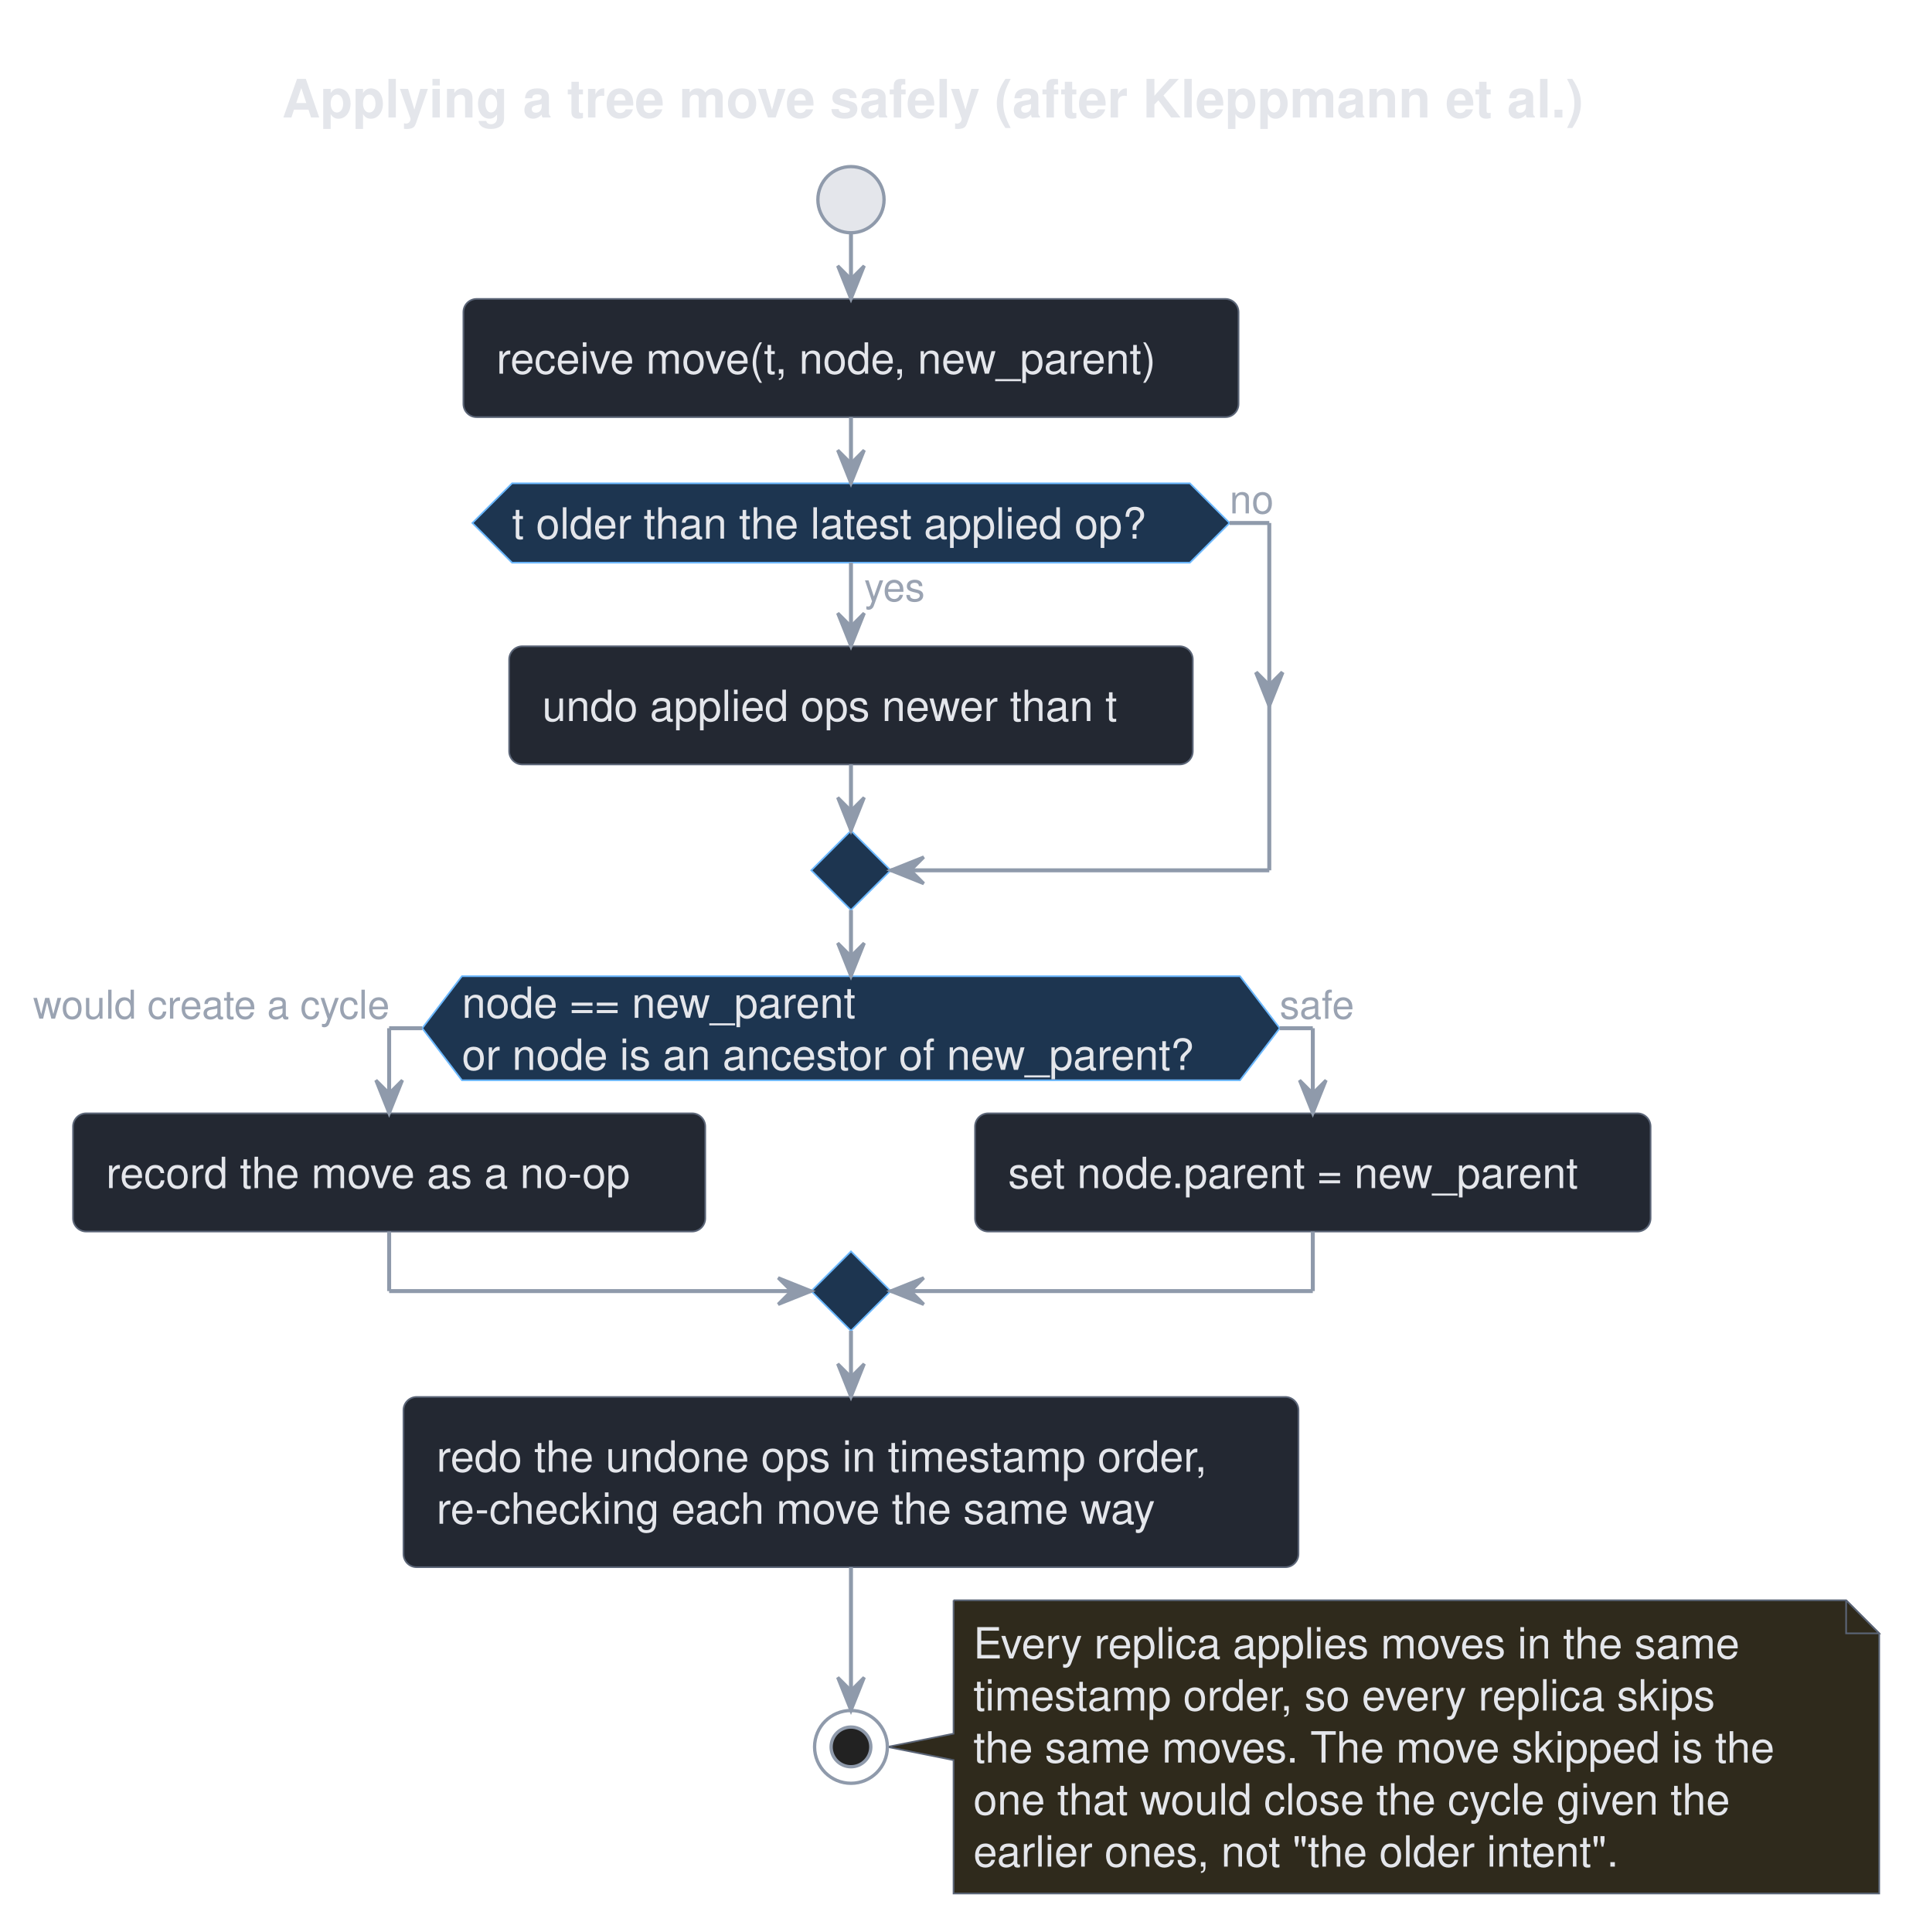
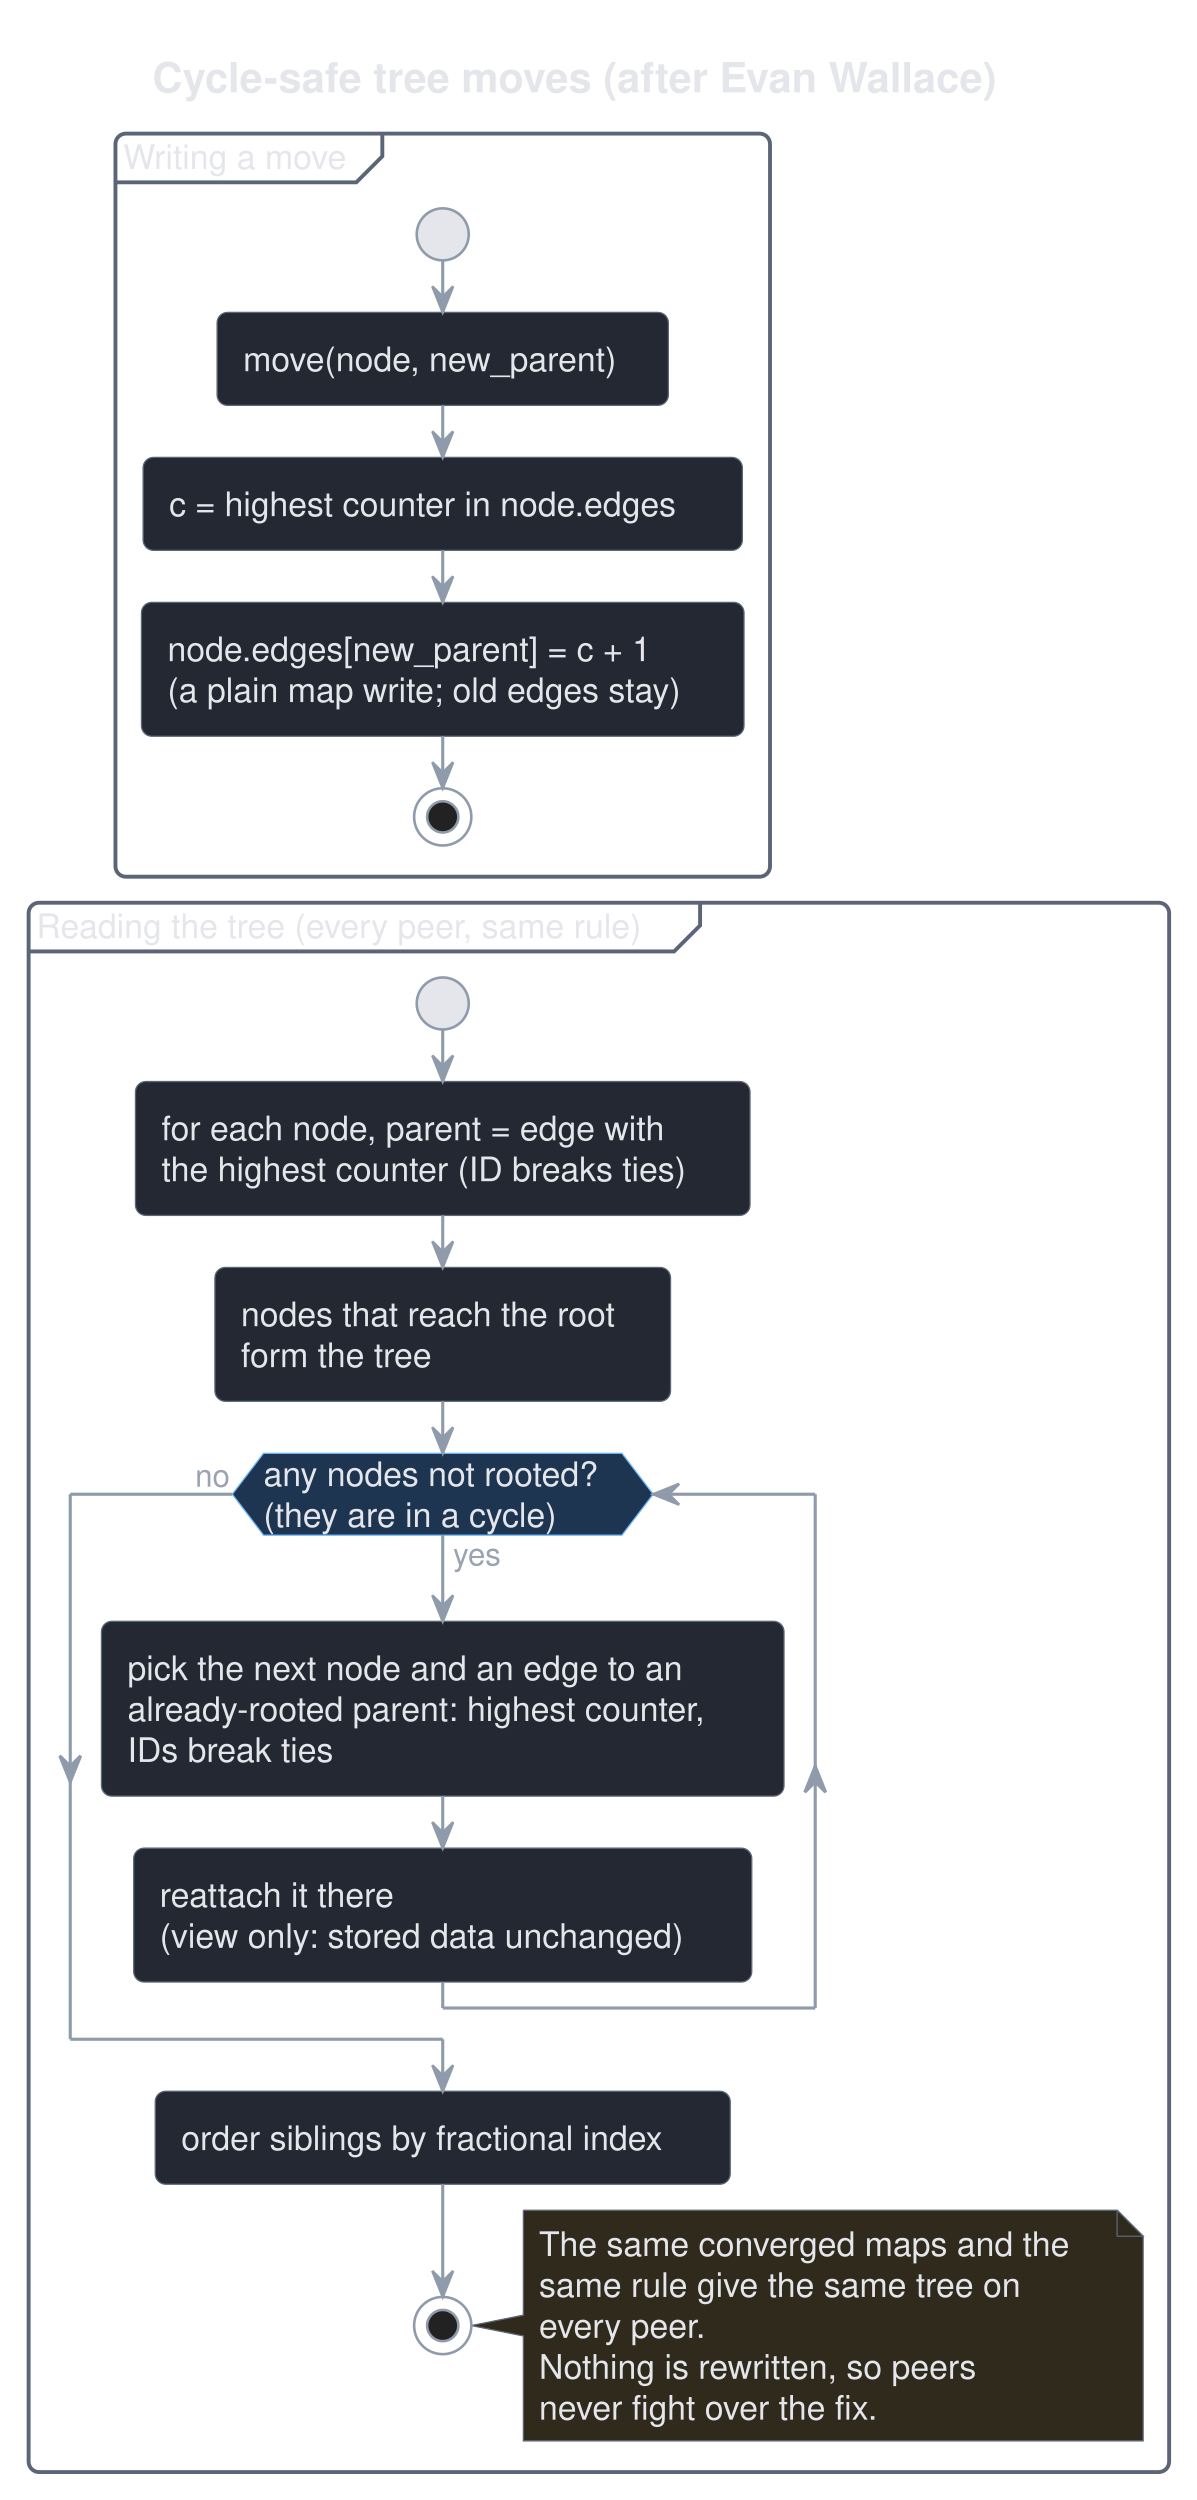
- <svg xmlns="http://www.w3.org/2000/svg" contentStyleType="text/css" data-diagram-type="ACTIVITY" height="584px" preserveAspectRatio="none" style="width:579px;height:584px;" version="1.1" viewBox="0 0 579 584" width="579px" zoomAndPan="magnify">
+ <svg xmlns="http://www.w3.org/2000/svg" contentStyleType="text/css" data-diagram-type="ACTIVITY" height="961px" preserveAspectRatio="none" style="width:460px;height:961px;" version="1.1" viewBox="0 0 460 961" width="460px" zoomAndPan="magnify">
  <defs />
  <g>
    <g class="title" data-source-line="2">
-       <text fill="#E4E6EB" font-family="Helvetica" font-size="16" font-weight="bold" lengthAdjust="spacing" textLength="406.531" x="85.221" y="35.5">Applying a tree move safely (after Kleppmann et al.)</text>
+       <text fill="#E4E6EB" font-family="Helvetica" font-size="16" font-weight="bold" lengthAdjust="spacing" textLength="340.25" x="58.583" y="35.5">Cycle-safe tree moves (after Evan Wallace)</text>
    </g>
-     <ellipse cx="257.199" cy="60.359" fill="#E4E6EB" rx="10" ry="10" style="stroke:#8F9AAB;stroke-width:1;" />
-     <rect fill="#232832" height="35.73" rx="4" ry="4" style="stroke:#5B6577;stroke-width:0.5;" width="234.284" x="140.057" y="90.359" />
-     <text fill="#E4E6EB" font-family="Helvetica" font-size="13" lengthAdjust="spacing" textLength="214.284" x="150.057" y="112.953">receive move(t, node, new_parent)</text>
-     <rect fill="#232832" height="35.73" rx="4" ry="4" style="stroke:#5B6577;stroke-width:0.5;" width="206.621" x="153.889" y="195.349" />
-     <text fill="#E4E6EB" font-family="Helvetica" font-size="13" lengthAdjust="spacing" textLength="186.621" x="163.889" y="217.942">undo applied ops newer than t</text>
-     <polygon fill="#1D3550" points="154.77,146.089,359.628,146.089,371.628,158.089,359.628,170.089,154.77,170.089,142.77,158.089,154.77,146.089" style="stroke:#6CB8FF;stroke-width:0.5;" />
-     <text fill="#9AA3B2" font-family="Helvetica" font-size="12" lengthAdjust="spacing" textLength="20.074" x="261.199" y="181.714">yes</text>
-     <text fill="#E4E6EB" font-family="Helvetica" font-size="13" lengthAdjust="spacing" textLength="204.858" x="154.77" y="162.818">t older than the latest applied op?</text>
-     <text fill="#9AA3B2" font-family="Helvetica" font-size="12" lengthAdjust="spacing" textLength="14.285" x="371.628" y="155.194">no</text>
-     <polygon fill="#1D3550" points="257.199,251.078,269.199,263.078,257.199,275.078,245.199,263.078,257.199,251.078" style="stroke:#6CB8FF;stroke-width:0.5;" />
-     <polygon fill="#1D3550" points="139.615,295.078,374.783,295.078,386.783,310.808,374.783,326.537,139.615,326.537,127.615,310.808,139.615,295.078" style="stroke:#6CB8FF;stroke-width:0.5;" />
-     <text fill="#E4E6EB" font-family="Helvetica" font-size="13" lengthAdjust="spacing" textLength="127.023" x="139.615" y="307.672">node == new_parent</text>
-     <text fill="#E4E6EB" font-family="Helvetica" font-size="13" lengthAdjust="spacing" textLength="235.168" x="139.615" y="323.401">or node is an ancestor of new_parent?</text>
-     <text fill="#9AA3B2" font-family="Helvetica" font-size="12" lengthAdjust="spacing" textLength="117.615" x="10" y="307.913">would create a cycle</text>
-     <text fill="#9AA3B2" font-family="Helvetica" font-size="12" lengthAdjust="spacing" textLength="24.51" x="386.783" y="307.913">safe</text>
-     <rect fill="#232832" height="35.73" rx="4" ry="4" style="stroke:#5B6577;stroke-width:0.5;" width="191.088" x="22.071" y="336.537" />
-     <text fill="#E4E6EB" font-family="Helvetica" font-size="13" lengthAdjust="spacing" textLength="171.088" x="32.071" y="359.131">record the move as a no-op</text>
-     <rect fill="#232832" height="35.73" rx="4" ry="4" style="stroke:#5B6577;stroke-width:0.5;" width="204.184" x="294.691" y="336.537" />
-     <text fill="#E4E6EB" font-family="Helvetica" font-size="13" lengthAdjust="spacing" textLength="184.184" x="304.691" y="359.131">set node.parent = new_parent</text>
-     <polygon fill="#1D3550" points="257.199,378.267,269.199,390.267,257.199,402.267,245.199,390.267,257.199,378.267" style="stroke:#6CB8FF;stroke-width:0.5;" />
-     <rect fill="#232832" height="51.459" rx="4" ry="4" style="stroke:#5B6577;stroke-width:0.5;" width="270.51" x="121.944" y="422.267" />
-     <text fill="#E4E6EB" font-family="Helvetica" font-size="13" lengthAdjust="spacing" textLength="250.51" x="131.944" y="444.86">redo the undone ops in timestamp order,</text>
-     <text fill="#E4E6EB" font-family="Helvetica" font-size="13" lengthAdjust="spacing" textLength="234.743" x="131.944" y="460.59">re-checking each move the same way</text>
-     <path d="M288.199,483.726 L288.199,524.049 L268.199,528.049 L288.199,532.049 L288.199,572.373 A0,0 0 0 0 288.199,572.373 L567.974,572.373 A0,0 0 0 0 567.974,572.373 L567.974,493.726 L557.974,483.726 L288.199,483.726 A0,0 0 0 0 288.199,483.726" fill="#2F2A1C" style="stroke:#5B6577;stroke-width:0.5;" />
-     <path d="M557.974,483.726 L557.974,493.726 L567.974,493.726 L557.974,483.726" fill="#2F2A1C" style="stroke:#5B6577;stroke-width:0.5;" />
-     <text fill="#E4E6EB" font-family="Helvetica" font-size="13" lengthAdjust="spacing" textLength="246.657" x="294.199" y="501.319">Every replica applies moves in the same</text>
-     <text fill="#E4E6EB" font-family="Helvetica" font-size="13" lengthAdjust="spacing" textLength="242.023" x="294.199" y="517.049">timestamp order, so every replica skips</text>
-     <text fill="#E4E6EB" font-family="Helvetica" font-size="13" lengthAdjust="spacing" textLength="258.775" x="294.199" y="532.778">the same moves. The move skipped is the</text>
-     <text fill="#E4E6EB" font-family="Helvetica" font-size="13" lengthAdjust="spacing" textLength="247.793" x="294.199" y="548.508">one that would close the cycle given the</text>
-     <text fill="#E4E6EB" font-family="Helvetica" font-size="13" lengthAdjust="spacing" textLength="211.561" x="294.199" y="564.237">earlier ones, not "the older intent".</text>
-     <ellipse cx="257.199" cy="528.049" fill="none" rx="11" ry="11" style="stroke:#8F9AAB;stroke-width:1;" />
-     <ellipse cx="257.199" cy="528.049" fill="#222222" rx="6" ry="6" style="stroke:#8F9AAB;stroke-width:1;" />
-     <line style="stroke:#8F9AAB;stroke-width:1.2;" x1="257.199" x2="257.199" y1="70.359" y2="90.359" />
-     <polygon fill="#8F9AAB" points="253.199,80.359,257.199,90.359,261.199,80.359,257.199,84.359" style="stroke:#8F9AAB;stroke-width:1;" />
-     <line style="stroke:#8F9AAB;stroke-width:1.2;" x1="257.199" x2="257.199" y1="170.089" y2="195.349" />
-     <polygon fill="#8F9AAB" points="253.199,185.349,257.199,195.349,261.199,185.349,257.199,189.349" style="stroke:#8F9AAB;stroke-width:1;" />
-     <line style="stroke:#8F9AAB;stroke-width:1.2;" x1="371.628" x2="383.628" y1="158.089" y2="158.089" />
-     <polygon fill="#8F9AAB" points="379.628,203.213,383.628,213.213,387.628,203.213,383.628,207.213" style="stroke:#8F9AAB;stroke-width:1.2;" />
-     <line style="stroke:#8F9AAB;stroke-width:1.2;" x1="383.628" x2="383.628" y1="158.089" y2="263.078" />
-     <line style="stroke:#8F9AAB;stroke-width:1.2;" x1="383.628" x2="269.199" y1="263.078" y2="263.078" />
-     <polygon fill="#8F9AAB" points="279.199,259.078,269.199,263.078,279.199,267.078,275.199,263.078" style="stroke:#8F9AAB;stroke-width:1;" />
-     <line style="stroke:#8F9AAB;stroke-width:1.2;" x1="257.199" x2="257.199" y1="231.078" y2="251.078" />
-     <polygon fill="#8F9AAB" points="253.199,241.078,257.199,251.078,261.199,241.078,257.199,245.078" style="stroke:#8F9AAB;stroke-width:1;" />
-     <line style="stroke:#8F9AAB;stroke-width:1.2;" x1="257.199" x2="257.199" y1="126.089" y2="146.089" />
-     <polygon fill="#8F9AAB" points="253.199,136.089,257.199,146.089,261.199,136.089,257.199,140.089" style="stroke:#8F9AAB;stroke-width:1;" />
-     <line style="stroke:#8F9AAB;stroke-width:1.2;" x1="127.615" x2="117.615" y1="310.808" y2="310.808" />
-     <line style="stroke:#8F9AAB;stroke-width:1.2;" x1="117.615" x2="117.615" y1="310.808" y2="336.537" />
-     <polygon fill="#8F9AAB" points="113.615,326.537,117.615,336.537,121.615,326.537,117.615,330.537" style="stroke:#8F9AAB;stroke-width:1;" />
-     <line style="stroke:#8F9AAB;stroke-width:1.2;" x1="386.783" x2="396.783" y1="310.808" y2="310.808" />
-     <line style="stroke:#8F9AAB;stroke-width:1.2;" x1="396.783" x2="396.783" y1="310.808" y2="336.537" />
-     <polygon fill="#8F9AAB" points="392.783,326.537,396.783,336.537,400.783,326.537,396.783,330.537" style="stroke:#8F9AAB;stroke-width:1;" />
-     <line style="stroke:#8F9AAB;stroke-width:1.2;" x1="117.615" x2="117.615" y1="372.267" y2="390.267" />
-     <line style="stroke:#8F9AAB;stroke-width:1.2;" x1="117.615" x2="245.199" y1="390.267" y2="390.267" />
-     <polygon fill="#8F9AAB" points="235.199,386.267,245.199,390.267,235.199,394.267,239.199,390.267" style="stroke:#8F9AAB;stroke-width:1;" />
-     <line style="stroke:#8F9AAB;stroke-width:1.2;" x1="396.783" x2="396.783" y1="372.267" y2="390.267" />
-     <line style="stroke:#8F9AAB;stroke-width:1.2;" x1="396.783" x2="269.199" y1="390.267" y2="390.267" />
-     <polygon fill="#8F9AAB" points="279.199,386.267,269.199,390.267,279.199,394.267,275.199,390.267" style="stroke:#8F9AAB;stroke-width:1;" />
-     <line style="stroke:#8F9AAB;stroke-width:1.2;" x1="257.199" x2="257.199" y1="275.078" y2="295.078" />
-     <polygon fill="#8F9AAB" points="253.199,285.078,257.199,295.078,261.199,285.078,257.199,289.078" style="stroke:#8F9AAB;stroke-width:1;" />
-     <line style="stroke:#8F9AAB;stroke-width:1.2;" x1="257.199" x2="257.199" y1="402.267" y2="422.267" />
-     <polygon fill="#8F9AAB" points="253.199,412.267,257.199,422.267,261.199,412.267,257.199,416.267" style="stroke:#8F9AAB;stroke-width:1;" />
-     <line style="stroke:#8F9AAB;stroke-width:1.2;" x1="257.199" x2="257.199" y1="473.726" y2="517.049" />
-     <polygon fill="#8F9AAB" points="253.199,507.049,257.199,517.049,261.199,507.049,257.199,511.049" style="stroke:#8F9AAB;stroke-width:1;" />
+     <rect fill="none" height="285.647" rx="4" ry="4" style="stroke:#5B6577;stroke-width:1.5;" width="251.618" x="44.377" y="51.359" />
+     <path d="M146.964,51.359 L146.964,60.089 L136.964,70.089 L44.377,70.089" fill="none" style="stroke:#5B6577;stroke-width:1.5;" />
+     <text fill="#E4E6EB" font-family="Helvetica" font-size="13" lengthAdjust="spacing" textLength="92.587" x="47.377" y="64.953">Writing a move</text>
+     <ellipse cx="170.186" cy="90.089" fill="#E4E6EB" rx="10" ry="10" style="stroke:#8F9AAB;stroke-width:1;" />
+     <rect fill="#232832" height="35.73" rx="4" ry="4" style="stroke:#5B6577;stroke-width:0.5;" width="173.461" x="83.456" y="120.089" />
+     <text fill="#E4E6EB" font-family="Helvetica" font-size="13" lengthAdjust="spacing" textLength="153.461" x="93.456" y="142.683">move(node, new_parent)</text>
+     <rect fill="#232832" height="35.73" rx="4" ry="4" style="stroke:#5B6577;stroke-width:0.5;" width="230.355" x="55.009" y="175.818" />
+     <text fill="#E4E6EB" font-family="Helvetica" font-size="13" lengthAdjust="spacing" textLength="210.355" x="65.009" y="198.412">c = highest counter in node.edges</text>
+     <rect fill="#232832" height="51.459" rx="4" ry="4" style="stroke:#5B6577;stroke-width:0.5;" width="231.618" x="54.377" y="231.548" />
+     <text fill="#E4E6EB" font-family="Helvetica" font-size="13" lengthAdjust="spacing" textLength="198.231" x="64.377" y="254.142">node.edges[new_parent] = c + 1</text>
+     <text fill="#E4E6EB" font-family="Helvetica" font-size="13" lengthAdjust="spacing" textLength="211.618" x="64.377" y="269.871">(a plain map write; old edges stay)</text>
+     <ellipse cx="170.186" cy="314.007" fill="none" rx="11" ry="11" style="stroke:#8F9AAB;stroke-width:1;" />
+     <ellipse cx="170.186" cy="314.007" fill="#222222" rx="6" ry="6" style="stroke:#8F9AAB;stroke-width:1;" />
+     <rect fill="none" height="603.256" rx="4" ry="4" style="stroke:#5B6577;stroke-width:1.5;" width="438.416" x="11" y="347.007" />
+     <path d="M269.111,347.007 L269.111,355.736 L259.111,365.736 L11,365.736" fill="none" style="stroke:#5B6577;stroke-width:1.5;" />
+     <text fill="#E4E6EB" font-family="Helvetica" font-size="13" lengthAdjust="spacing" textLength="248.111" x="14" y="360.601">Reading the tree (every peer, same rule)</text>
+     <ellipse cx="170.186" cy="385.736" fill="#E4E6EB" rx="10" ry="10" style="stroke:#8F9AAB;stroke-width:1;" />
+     <rect fill="#232832" height="51.459" rx="4" ry="4" style="stroke:#5B6577;stroke-width:0.5;" width="236.233" x="52.07" y="415.736" />
+     <text fill="#E4E6EB" font-family="Helvetica" font-size="13" lengthAdjust="spacing" textLength="209.276" x="62.07" y="438.33">for each node, parent = edge with</text>
+     <text fill="#E4E6EB" font-family="Helvetica" font-size="13" lengthAdjust="spacing" textLength="216.233" x="62.07" y="454.06">the highest counter (ID breaks ties)</text>
+     <rect fill="#232832" height="51.459" rx="4" ry="4" style="stroke:#5B6577;stroke-width:0.5;" width="175.137" x="82.618" y="487.195" />
+     <text fill="#E4E6EB" font-family="Helvetica" font-size="13" lengthAdjust="spacing" textLength="155.137" x="92.618" y="509.789">nodes that reach the root</text>
+     <text fill="#E4E6EB" font-family="Helvetica" font-size="13" lengthAdjust="spacing" textLength="80.025" x="92.618" y="525.519">form the tree</text>
+     <rect fill="#232832" height="67.189" rx="4" ry="4" style="stroke:#5B6577;stroke-width:0.5;" width="262.373" x="39" y="623.238" />
+     <text fill="#E4E6EB" font-family="Helvetica" font-size="13" lengthAdjust="spacing" textLength="228.103" x="49" y="645.832">pick the next node and an edge to an</text>
+     <text fill="#E4E6EB" font-family="Helvetica" font-size="13" lengthAdjust="spacing" textLength="242.373" x="49" y="661.562">already-rooted parent: highest counter,</text>
+     <text fill="#E4E6EB" font-family="Helvetica" font-size="13" lengthAdjust="spacing" textLength="83.757" x="49" y="677.291">IDs break ties</text>
+     <rect fill="#232832" height="51.459" rx="4" ry="4" style="stroke:#5B6577;stroke-width:0.5;" width="237.585" x="51.394" y="710.427" />
+     <text fill="#E4E6EB" font-family="Helvetica" font-size="13" lengthAdjust="spacing" textLength="97.398" x="61.394" y="733.02">reattach it there</text>
+     <text fill="#E4E6EB" font-family="Helvetica" font-size="13" lengthAdjust="spacing" textLength="217.585" x="61.394" y="748.75">(view only: stored data unchanged)</text>
+     <polygon fill="#1D3550" points="101.295,558.654,239.077,558.654,251.077,574.384,239.077,590.113,101.295,590.113,89.295,574.384,101.295,558.654" style="stroke:#6CB8FF;stroke-width:0.5;" />
+     <text fill="#9AA3B2" font-family="Helvetica" font-size="12" lengthAdjust="spacing" textLength="20.074" x="174.186" y="601.738">yes</text>
+     <text fill="#E4E6EB" font-family="Helvetica" font-size="13" lengthAdjust="spacing" textLength="137.782" x="101.295" y="571.248">any nodes not rooted?</text>
+     <text fill="#E4E6EB" font-family="Helvetica" font-size="13" lengthAdjust="spacing" textLength="121.723" x="101.295" y="586.977">(they are in a cycle)</text>
+     <text fill="#9AA3B2" font-family="Helvetica" font-size="12" lengthAdjust="spacing" textLength="14.285" x="75.01" y="571.489">no</text>
+     <rect fill="#232832" height="35.73" rx="4" ry="4" style="stroke:#5B6577;stroke-width:0.5;" width="221.018" x="59.678" y="803.886" />
+     <text fill="#E4E6EB" font-family="Helvetica" font-size="13" lengthAdjust="spacing" textLength="201.018" x="69.677" y="826.48">order siblings by fractional index</text>
+     <path d="M201.186,849.615 L201.186,889.939 L181.186,893.939 L201.186,897.939 L201.186,938.263 A0,0 0 0 0 201.186,938.263 L439.416,938.263 A0,0 0 0 0 439.416,938.263 L439.416,859.615 L429.416,849.615 L201.186,849.615 A0,0 0 0 0 201.186,849.615" fill="#2F2A1C" style="stroke:#5B6577;stroke-width:0.5;" />
+     <path d="M429.416,849.615 L429.416,859.615 L439.416,859.615 L429.416,849.615" fill="#2F2A1C" style="stroke:#5B6577;stroke-width:0.5;" />
+     <text fill="#E4E6EB" font-family="Helvetica" font-size="13" lengthAdjust="spacing" textLength="217.23" x="207.186" y="867.209">The same converged maps and the</text>
+     <text fill="#E4E6EB" font-family="Helvetica" font-size="13" lengthAdjust="spacing" textLength="196.809" x="207.186" y="882.938">same rule give the same tree on</text>
+     <text fill="#E4E6EB" font-family="Helvetica" font-size="13" lengthAdjust="spacing" textLength="70.078" x="207.186" y="898.668">every peer.</text>
+     <text fill="#E4E6EB" font-family="Helvetica" font-size="13" lengthAdjust="spacing" textLength="181.162" x="207.186" y="914.398">Nothing is rewritten, so peers</text>
+     <text fill="#E4E6EB" font-family="Helvetica" font-size="13" lengthAdjust="spacing" textLength="143.432" x="207.186" y="930.127">never fight over the fix.</text>
+     <ellipse cx="170.186" cy="893.939" fill="none" rx="11" ry="11" style="stroke:#8F9AAB;stroke-width:1;" />
+     <ellipse cx="170.186" cy="893.939" fill="#222222" rx="6" ry="6" style="stroke:#8F9AAB;stroke-width:1;" />
+     <line style="stroke:#8F9AAB;stroke-width:1.2;" x1="170.186" x2="170.186" y1="100.089" y2="120.089" />
+     <polygon fill="#8F9AAB" points="166.186,110.089,170.186,120.089,174.186,110.089,170.186,114.089" style="stroke:#8F9AAB;stroke-width:1;" />
+     <line style="stroke:#8F9AAB;stroke-width:1.2;" x1="170.186" x2="170.186" y1="155.818" y2="175.818" />
+     <polygon fill="#8F9AAB" points="166.186,165.818,170.186,175.818,174.186,165.818,170.186,169.818" style="stroke:#8F9AAB;stroke-width:1;" />
+     <line style="stroke:#8F9AAB;stroke-width:1.2;" x1="170.186" x2="170.186" y1="211.548" y2="231.548" />
+     <polygon fill="#8F9AAB" points="166.186,221.548,170.186,231.548,174.186,221.548,170.186,225.548" style="stroke:#8F9AAB;stroke-width:1;" />
+     <line style="stroke:#8F9AAB;stroke-width:1.2;" x1="170.186" x2="170.186" y1="283.007" y2="303.007" />
+     <polygon fill="#8F9AAB" points="166.186,293.007,170.186,303.007,174.186,293.007,170.186,297.007" style="stroke:#8F9AAB;stroke-width:1;" />
+     <line style="stroke:#8F9AAB;stroke-width:1.2;" x1="170.186" x2="170.186" y1="395.736" y2="415.736" />
+     <polygon fill="#8F9AAB" points="166.186,405.736,170.186,415.736,174.186,405.736,170.186,409.736" style="stroke:#8F9AAB;stroke-width:1;" />
+     <line style="stroke:#8F9AAB;stroke-width:1.2;" x1="170.186" x2="170.186" y1="467.195" y2="487.195" />
+     <polygon fill="#8F9AAB" points="166.186,477.195,170.186,487.195,174.186,477.195,170.186,481.195" style="stroke:#8F9AAB;stroke-width:1;" />
+     <line style="stroke:#8F9AAB;stroke-width:1.2;" x1="170.186" x2="170.186" y1="690.427" y2="710.427" />
+     <polygon fill="#8F9AAB" points="166.186,700.427,170.186,710.427,174.186,700.427,170.186,704.427" style="stroke:#8F9AAB;stroke-width:1;" />
+     <line style="stroke:#8F9AAB;stroke-width:1.2;" x1="170.186" x2="170.186" y1="590.113" y2="623.238" />
+     <polygon fill="#8F9AAB" points="166.186,613.238,170.186,623.238,174.186,613.238,170.186,617.238" style="stroke:#8F9AAB;stroke-width:1;" />
+     <line style="stroke:#8F9AAB;stroke-width:1.2;" x1="170.186" x2="170.186" y1="761.886" y2="771.886" />
+     <line style="stroke:#8F9AAB;stroke-width:1.2;" x1="170.186" x2="313.373" y1="771.886" y2="771.886" />
+     <polygon fill="#8F9AAB" points="309.373,688.938,313.373,678.938,317.373,688.938,313.373,684.938" style="stroke:#8F9AAB;stroke-width:1.2;" />
+     <line style="stroke:#8F9AAB;stroke-width:1.2;" x1="313.373" x2="313.373" y1="574.384" y2="771.886" />
+     <line style="stroke:#8F9AAB;stroke-width:1.2;" x1="313.373" x2="251.077" y1="574.384" y2="574.384" />
+     <polygon fill="#8F9AAB" points="261.077,570.384,251.077,574.384,261.077,578.384,257.077,574.384" style="stroke:#8F9AAB;stroke-width:1;" />
+     <line style="stroke:#8F9AAB;stroke-width:1.2;" x1="89.295" x2="27" y1="574.384" y2="574.384" />
+     <polygon fill="#8F9AAB" points="23,674.938,27,684.938,31,674.938,27,678.938" style="stroke:#8F9AAB;stroke-width:1.2;" />
+     <line style="stroke:#8F9AAB;stroke-width:1.2;" x1="27" x2="27" y1="574.384" y2="783.886" />
+     <line style="stroke:#8F9AAB;stroke-width:1.2;" x1="27" x2="170.186" y1="783.886" y2="783.886" />
+     <line style="stroke:#8F9AAB;stroke-width:1.2;" x1="170.186" x2="170.186" y1="783.886" y2="803.886" />
+     <polygon fill="#8F9AAB" points="166.186,793.886,170.186,803.886,174.186,793.886,170.186,797.886" style="stroke:#8F9AAB;stroke-width:1;" />
+     <line style="stroke:#8F9AAB;stroke-width:1.2;" x1="170.186" x2="170.186" y1="538.654" y2="558.654" />
+     <polygon fill="#8F9AAB" points="166.186,548.654,170.186,558.654,174.186,548.654,170.186,552.654" style="stroke:#8F9AAB;stroke-width:1;" />
+     <line style="stroke:#8F9AAB;stroke-width:1.2;" x1="170.186" x2="170.186" y1="839.615" y2="882.939" />
+     <polygon fill="#8F9AAB" points="166.186,872.939,170.186,882.939,174.186,872.939,170.186,876.939" style="stroke:#8F9AAB;stroke-width:1;" />
  </g>
</svg>
